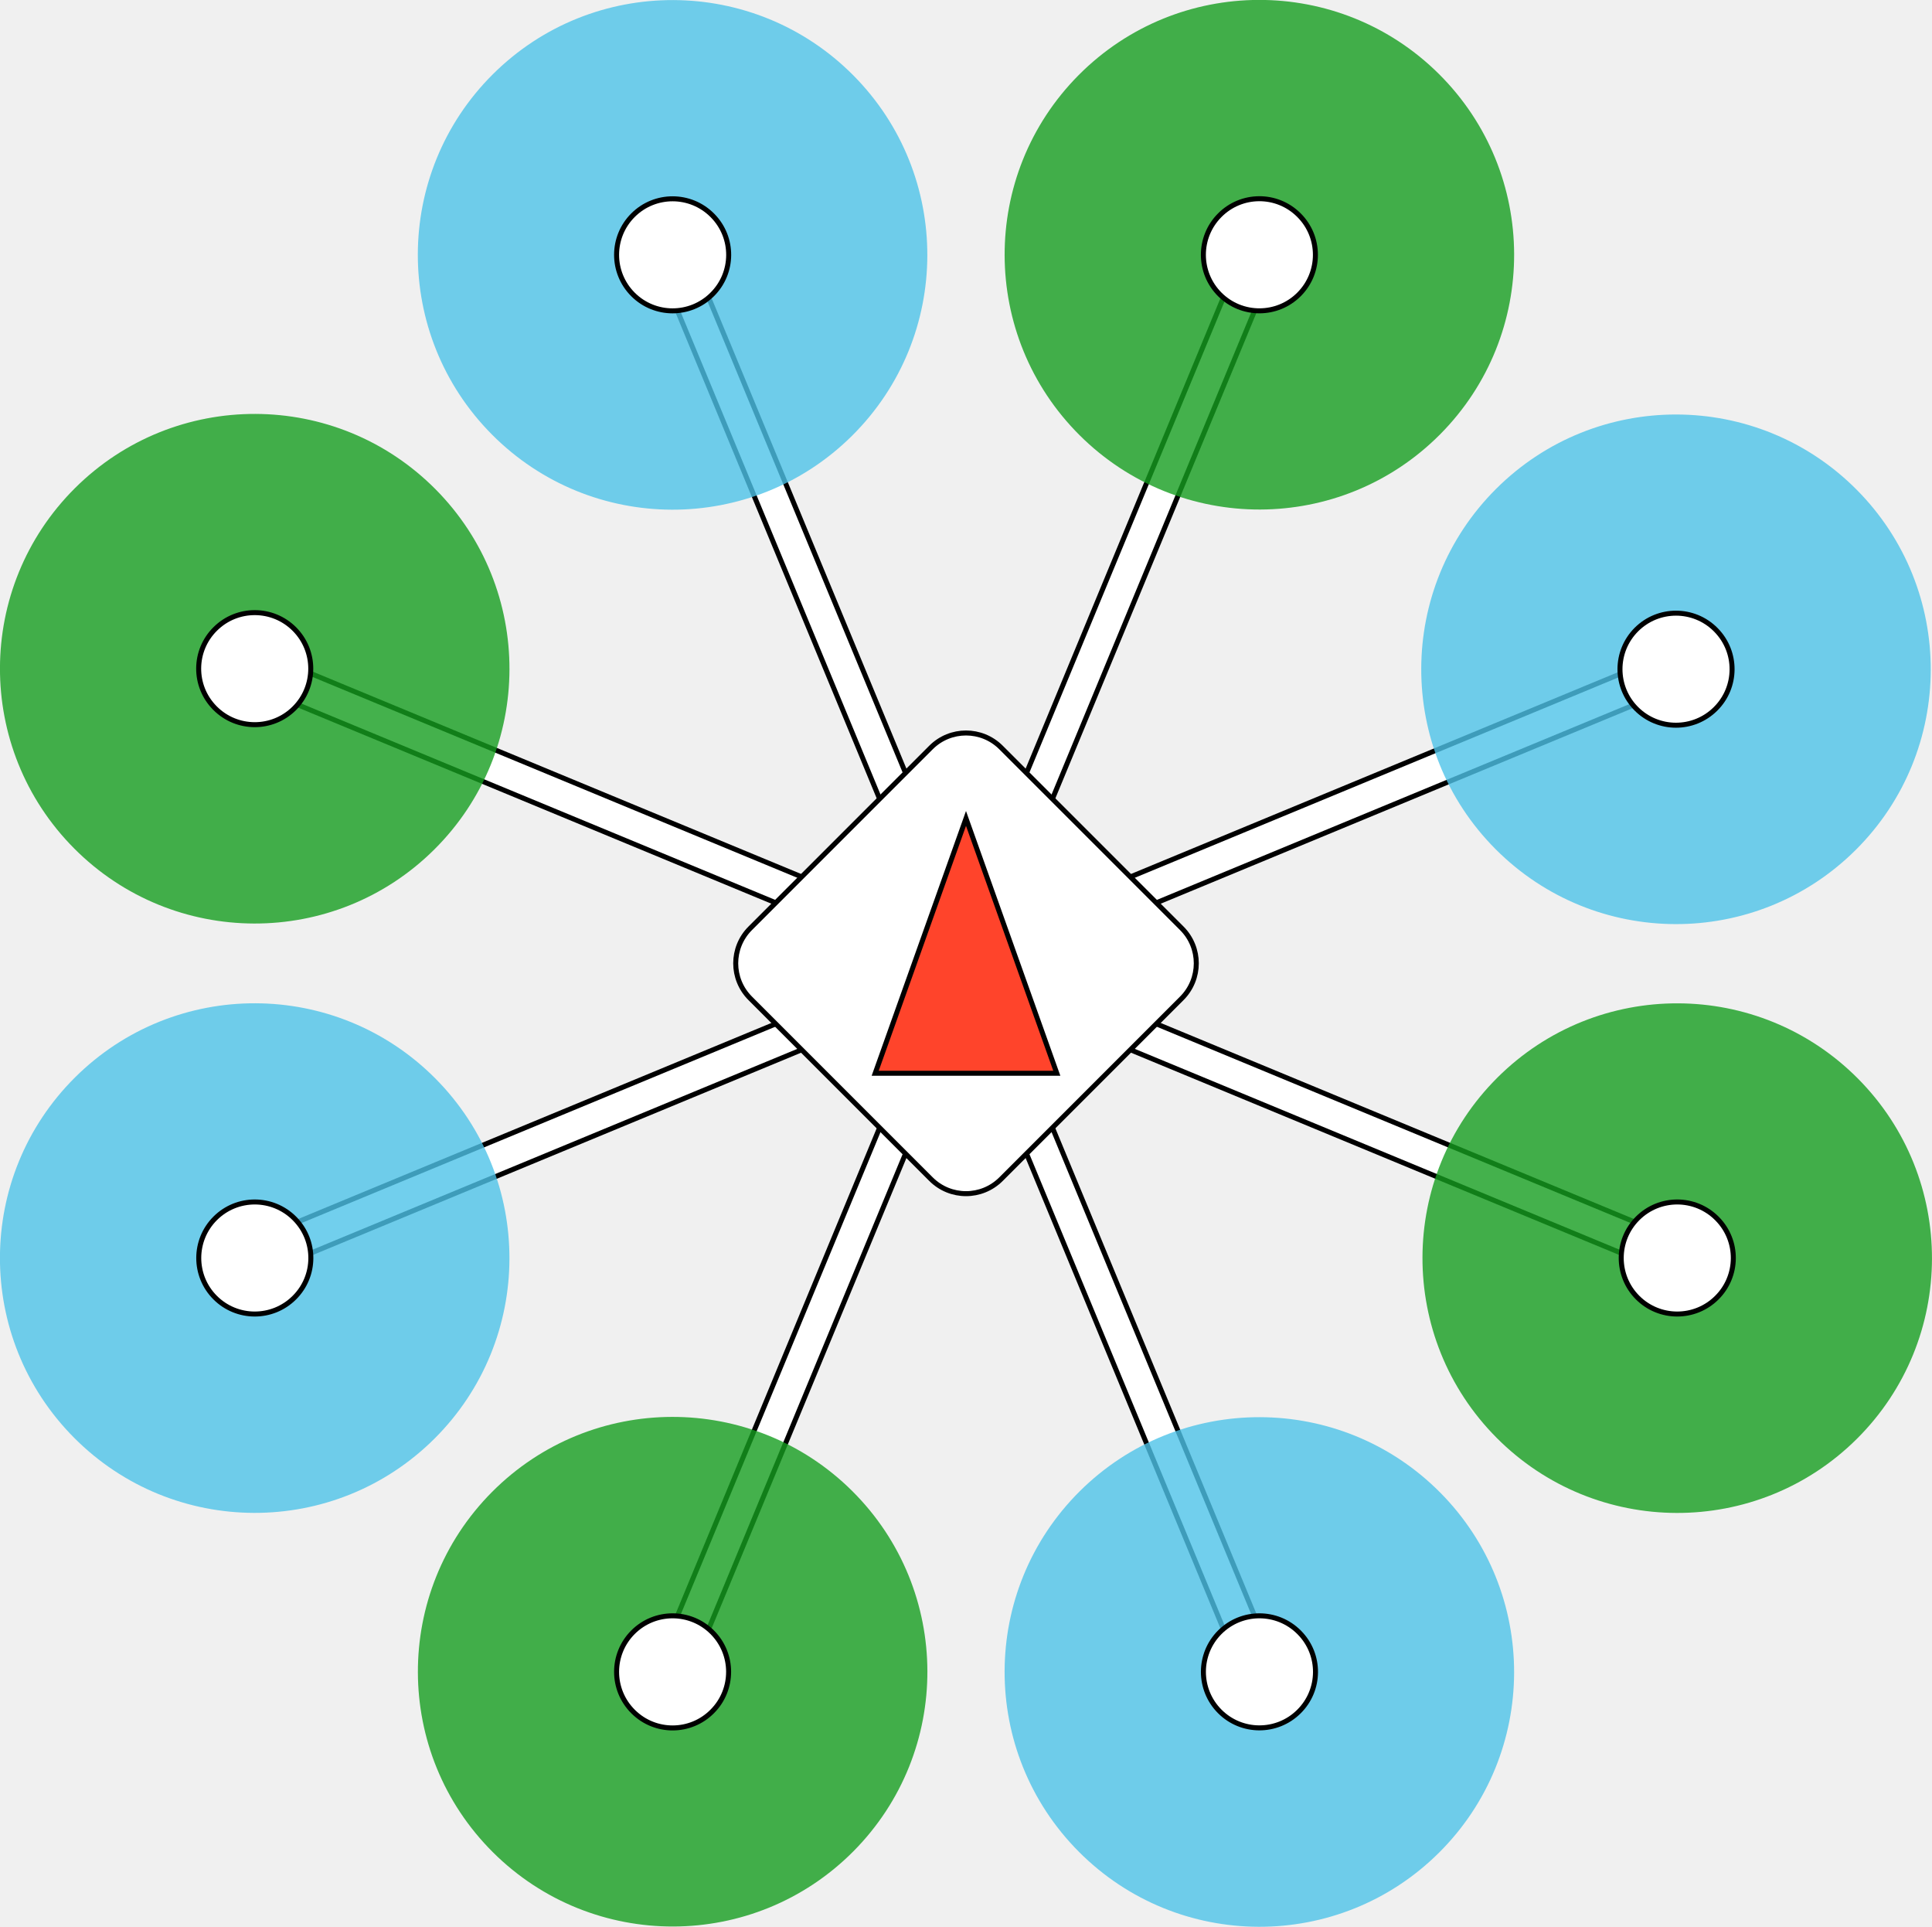
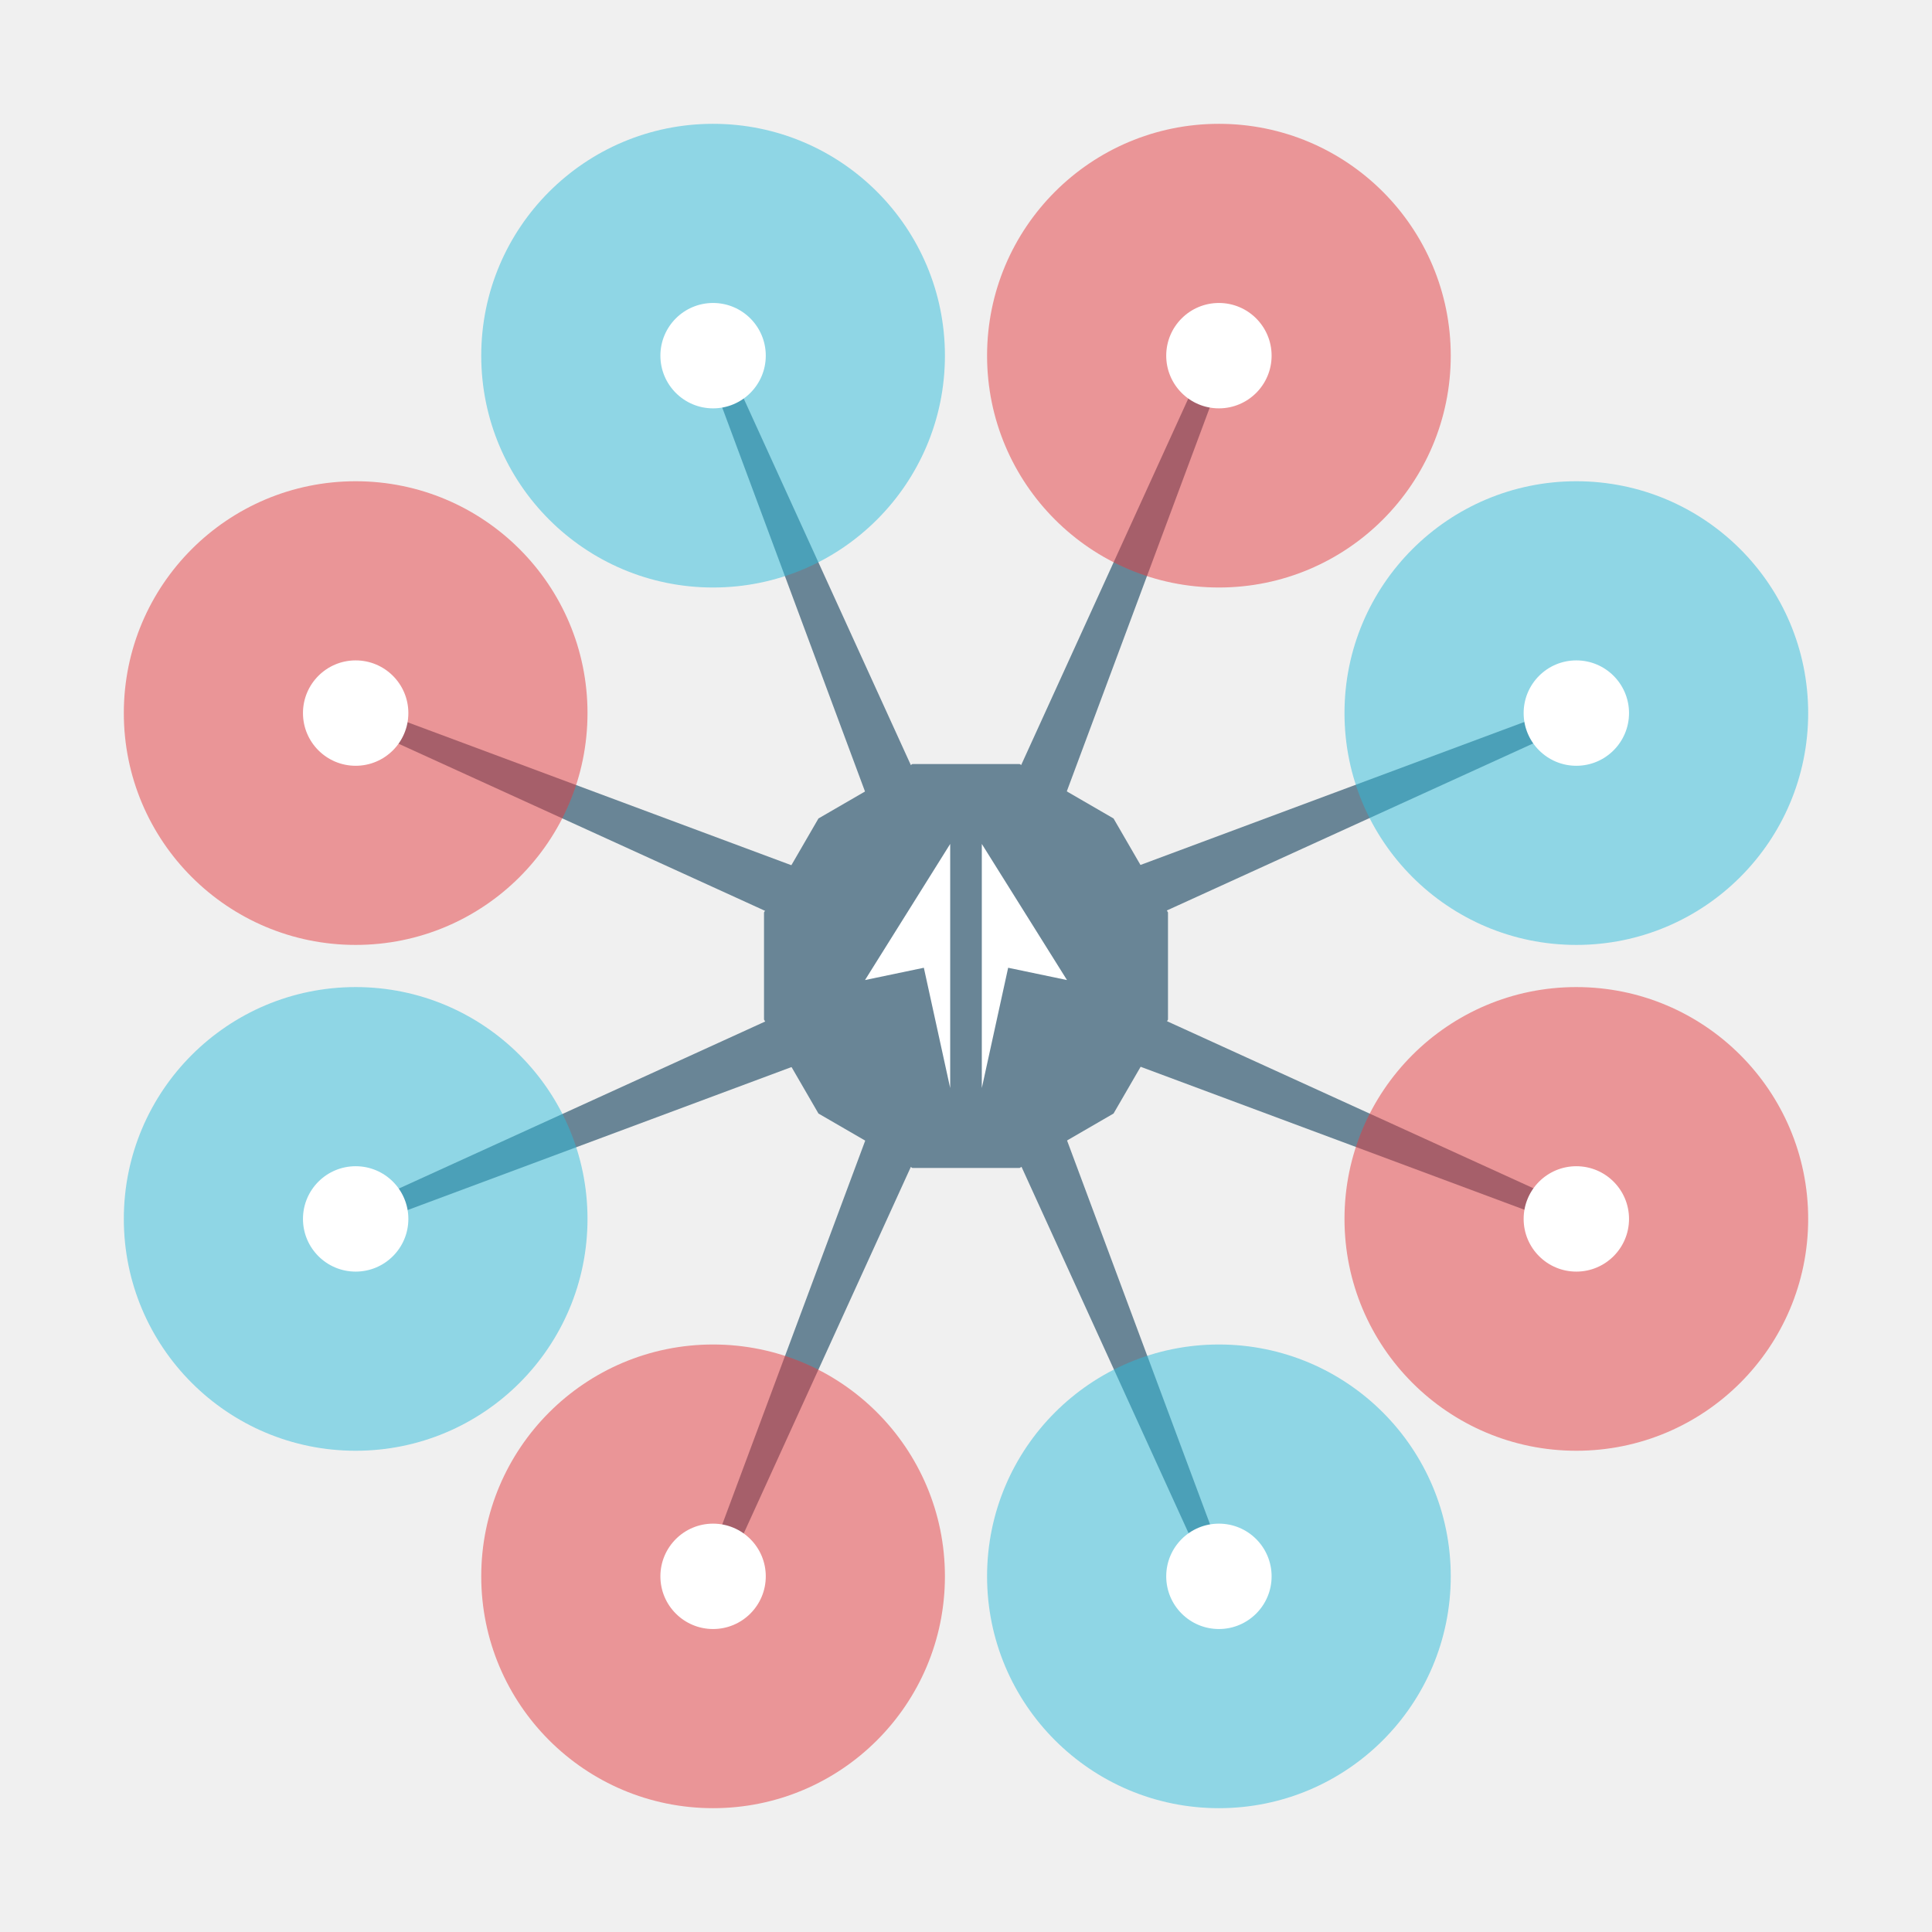
- <svg xmlns="http://www.w3.org/2000/svg" version="1.1" id="draw" x="0px" y="0px" viewBox="0 0 386.761 385.608" enable-background="new 0 0 386.761 385.608" xml:space="preserve">
-   <rect x="189.992" y="39.232" transform="matrix(0.9239 -0.3827 0.3827 0.9239 -59.0628 88.6798)" fill="#FFFFFF" stroke="#000000" stroke-miterlimit="10" width="6.777" height="307.144" />
-   <rect x="39.8" y="189.416" transform="matrix(0.9239 -0.3827 0.3827 0.9239 -59.0628 88.6798)" fill="#FFFFFF" stroke="#000000" stroke-miterlimit="10" width="307.161" height="6.777" />
-   <rect x="39.808" y="189.415" transform="matrix(0.3827 -0.9239 0.9239 0.3827 -58.7511 297.6806)" fill="#FFFFFF" stroke="#000000" stroke-miterlimit="10" width="307.144" height="6.777" />
-   <rect x="189.992" y="39.224" transform="matrix(0.3827 -0.9239 0.9239 0.3827 -58.7513 297.6817)" fill="#FFFFFF" stroke="#000000" stroke-miterlimit="10" width="6.777" height="307.161" />
-   <path fill="#FFFFFF" stroke="#000000" stroke-miterlimit="10" d="M236.581,199.808l-36.195,36.195  c-3.869,3.869-10.141,3.869-14.009,0l-36.195-36.195c-3.869-3.869-3.869-10.141,0-14.009l36.195-36.195  c3.869-3.869,10.141-3.869,14.009,0l36.195,36.195C240.449,189.668,240.449,195.94,236.581,199.808z" />
-   <polygon fill="#FF442B" stroke="#000000" stroke-miterlimit="10" points="175.203,214.804 193.38,163.804 211.558,214.804 " />
-   <g opacity="0.8">
-     <ellipse transform="matrix(0.7091 -0.7051 0.7051 0.7091 -79.863 310.0096)" fill="#159E1F" cx="335.757" cy="251.788" rx="50.993" ry="51.004" />
+ <svg xmlns="http://www.w3.org/2000/svg" version="1.1" id="图层_1" x="0px" y="0px" viewBox="0 0 220 220" enable-background="new 0 0 220 220" xml:space="preserve">
+   <g>
+     <path fill="#698596" d="M104.5,107.7L104.5,107.7c-0.8,1.8-2.9,2.6-4.7,1.8L41.9,83.1l0.9-2.2l59.6,22.2   C104.3,103.8,105.2,105.9,104.5,107.7z" />
+     <circle opacity="0.5" fill="#E43A3D" cx="40.5" cy="81.2" r="26.4" />
+     <circle fill="#FFFFFF" cx="40.5" cy="81.2" r="6" />
+     <path fill="#698596" d="M104.5,112.3L104.5,112.3c0.8,1.8-0.2,3.9-2,4.6l-59.6,22.2l-0.9-2.2l57.9-26.4   C101.6,109.6,103.7,110.5,104.5,112.3z" />
+     <circle opacity="0.5" fill="#2EBBD9" cx="40.5" cy="138.8" r="26.4" />
+     <circle fill="#FFFFFF" cx="40.5" cy="138.8" r="6" />
+     <path fill="#698596" d="M107.7,115.5L107.7,115.5c1.8,0.8,2.6,2.9,1.8,4.7l-26.4,57.9l-2.2-0.9l22.2-59.6   C103.8,115.7,105.9,114.8,107.7,115.5z" />
+     <circle opacity="0.5" fill="#E43A3D" cx="81.2" cy="179.5" r="26.4" />
+     <circle fill="#FFFFFF" cx="81.2" cy="179.5" r="6" />
+     <path fill="#698596" d="M112.3,115.5L112.3,115.5c1.8-0.8,3.9,0.2,4.6,2l22.2,59.6l-2.2,0.9l-26.4-57.9   C109.6,118.4,110.5,116.3,112.3,115.5z" />
+     <circle opacity="0.5" fill="#2EBBD9" cx="138.8" cy="179.5" r="26.4" />
+     <circle fill="#FFFFFF" cx="138.8" cy="179.5" r="6" />
+     <path fill="#698596" d="M115.5,112.3L115.5,112.3c0.8-1.8,2.9-2.6,4.7-1.8l57.9,26.4l-0.9,2.2l-59.6-22.2   C115.7,116.2,114.8,114.1,115.5,112.3z" />
+     <circle opacity="0.5" fill="#E43A3D" cx="179.5" cy="138.8" r="26.4" />
+     <circle fill="#FFFFFF" cx="179.5" cy="138.8" r="6" />
+     <path fill="#698596" d="M115.5,107.7L115.5,107.7c-0.8-1.8,0.2-3.9,2-4.6l59.6-22.2l0.9,2.2l-57.9,26.4   C118.4,110.4,116.3,109.5,115.5,107.7z" />
+     <circle opacity="0.5" fill="#2EBBD9" cx="179.5" cy="81.2" r="26.4" />
+     <circle fill="#FFFFFF" cx="179.5" cy="81.2" r="6" />
+     <path fill="#698596" d="M112.3,104.5L112.3,104.5c-1.8-0.8-2.6-2.9-1.8-4.7l26.4-57.9l2.2,0.9l-22.2,59.6   C116.2,104.3,114.1,105.2,112.3,104.5z" />
+     <circle opacity="0.5" fill="#E43A3D" cx="138.8" cy="40.5" r="26.4" />
+     <circle fill="#FFFFFF" cx="138.8" cy="40.5" r="6" />
+     <path fill="#698596" d="M107.7,104.5L107.7,104.5c-1.8,0.8-3.9-0.2-4.6-2L80.9,42.8l2.2-0.9l26.4,57.9   C110.4,101.6,109.5,103.7,107.7,104.5z" />
+     <circle opacity="0.5" fill="#2EBBD9" cx="81.2" cy="40.5" r="26.4" />
+     <circle fill="#FFFFFF" cx="81.2" cy="40.5" r="6" />
+     <polygon fill="#698596" points="103.9,133 93.2,126.8 87,116.1 87,103.9 93.2,93.2 103.9,87 116.1,87 126.8,93.2 133,103.9    133,116.1 126.8,126.8 116.1,133  " />
+     <g>
+       <polygon fill="#FFFFFF" points="105.2,110.2 108.2,123.9 108.2,96.1 98.5,111.6   " />
+       <polygon fill="#FFFFFF" points="111.8,96.1 111.8,123.9 114.8,110.2 121.5,111.6   " />
+     </g>
  </g>
-   <path fill="#FFFFFF" stroke="#000000" stroke-miterlimit="10" d="M343.7,243.863c-4.374-4.384-11.473-4.393-15.858-0.019  c-4.384,4.374-4.393,11.473-0.019,15.858c4.365,4.375,11.447,4.394,15.835,0.042c4.397-4.335,4.446-11.414,0.111-15.811  C343.746,243.909,343.723,243.886,343.7,243.863z" />
-   <g opacity="0.8">
-     <ellipse transform="matrix(0.7091 -0.7051 0.7051 0.7091 -79.5361 74.8961)" fill="#159E1F" cx="50.995" cy="133.835" rx="50.993" ry="51.004" />
-   </g>
-   <path fill="#FFFFFF" stroke="#000000" stroke-miterlimit="10" d="M43.06,141.746c4.374,4.384,11.473,4.393,15.858,0.019  c4.384-4.374,4.393-11.473,0.019-15.858c-4.365-4.375-11.447-4.394-15.835-0.042c-4.397,4.335-4.446,11.414-0.111,15.811  C43.014,141.7,43.037,141.723,43.06,141.746z" />
-   <g opacity="0.8">
-     <ellipse transform="matrix(0.7051 -0.7091 0.7091 0.7051 38.1833 193.8062)" fill="#159E1F" cx="252.121" cy="50.992" rx="50.993" ry="51.004" />
-   </g>
-   <path fill="#FFFFFF" stroke="#000000" stroke-miterlimit="10" d="M260.035,43.06c4.384,4.374,4.393,11.473,0.019,15.858  c-4.374,4.384-11.473,4.393-15.858,0.019c-4.376-4.365-4.394-11.447-0.042-15.835c4.335-4.397,11.414-4.446,15.811-0.111  C259.989,43.014,260.012,43.037,260.035,43.06z" />
-   <g opacity="0.8">
-     <ellipse transform="matrix(0.7051 -0.7091 0.7091 0.7051 -197.5522 194.1346)" fill="#159E1F" cx="134.648" cy="334.601" rx="50.993" ry="51.004" />
-   </g>
-   <path fill="#FFFFFF" stroke="#000000" stroke-miterlimit="10" d="M126.726,342.549c-4.384-4.374-4.393-11.473-0.019-15.858  c4.374-4.384,11.473-4.393,15.858-0.019c4.376,4.365,4.394,11.447,0.042,15.835c-4.335,4.397-11.414,4.446-15.811,0.111  C126.772,342.595,126.749,342.572,126.726,342.549z" />
-   <g opacity="0.8">
-     <ellipse transform="matrix(0.7091 -0.7051 0.7051 0.7091 3.1639 275.5469)" fill="#4EC3E8" cx="335.506" cy="133.939" rx="50.993" ry="51.004" />
-   </g>
-   <path fill="#FFFFFF" stroke="#000000" stroke-miterlimit="10" d="M343.451,126.015c-4.374-4.384-11.473-4.393-15.858-0.019  c-4.384,4.374-4.393,11.473-0.019,15.858c4.365,4.375,11.447,4.394,15.835,0.042c4.397-4.335,4.446-11.414,0.111-15.811  C343.497,126.061,343.474,126.038,343.451,126.015z" />
-   <g opacity="0.8">
-     <ellipse transform="matrix(0.7091 -0.7051 0.7051 0.7091 3.2043 109.7788)" fill="#4EC3E8" cx="134.639" cy="51.006" rx="50.993" ry="51.004" />
-   </g>
-   <path fill="#FFFFFF" stroke="#000000" stroke-miterlimit="10" d="M142.584,43.083c-4.374-4.384-11.473-4.393-15.858-0.019  c-4.384,4.374-4.393,11.473-0.019,15.858c4.365,4.375,11.447,4.394,15.835,0.042c4.397-4.335,4.446-11.414,0.111-15.811  C142.63,43.129,142.607,43.106,142.584,43.083z" />
-   <g opacity="0.8">
-     <ellipse transform="matrix(0.7091 -0.7051 0.7051 0.7091 -162.6039 275.1265)" fill="#4EC3E8" cx="252.113" cy="334.616" rx="50.993" ry="51.004" />
-   </g>
-   <path fill="#FFFFFF" stroke="#000000" stroke-miterlimit="10" d="M260.058,326.691c-4.374-4.384-11.473-4.393-15.858-0.019  c-4.384,4.374-4.393,11.473-0.019,15.858c4.365,4.375,11.447,4.394,15.835,0.042c4.397-4.335,4.446-11.414,0.111-15.811  C260.104,326.737,260.081,326.714,260.058,326.691z" />
-   <g opacity="0.8">
-     <ellipse transform="matrix(0.7091 -0.7051 0.7051 0.7091 -162.7096 109.2125)" fill="#4EC3E8" cx="50.995" cy="251.788" rx="50.993" ry="51.004" />
-   </g>
-   <path fill="#FFFFFF" stroke="#000000" stroke-miterlimit="10" d="M58.94,243.863c-4.374-4.384-11.473-4.393-15.858-0.019  c-4.384,4.374-4.393,11.473-0.019,15.858c4.365,4.375,11.447,4.394,15.835,0.042c4.397-4.335,4.446-11.414,0.111-15.811  C58.986,243.909,58.963,243.886,58.94,243.863z" />
</svg>
